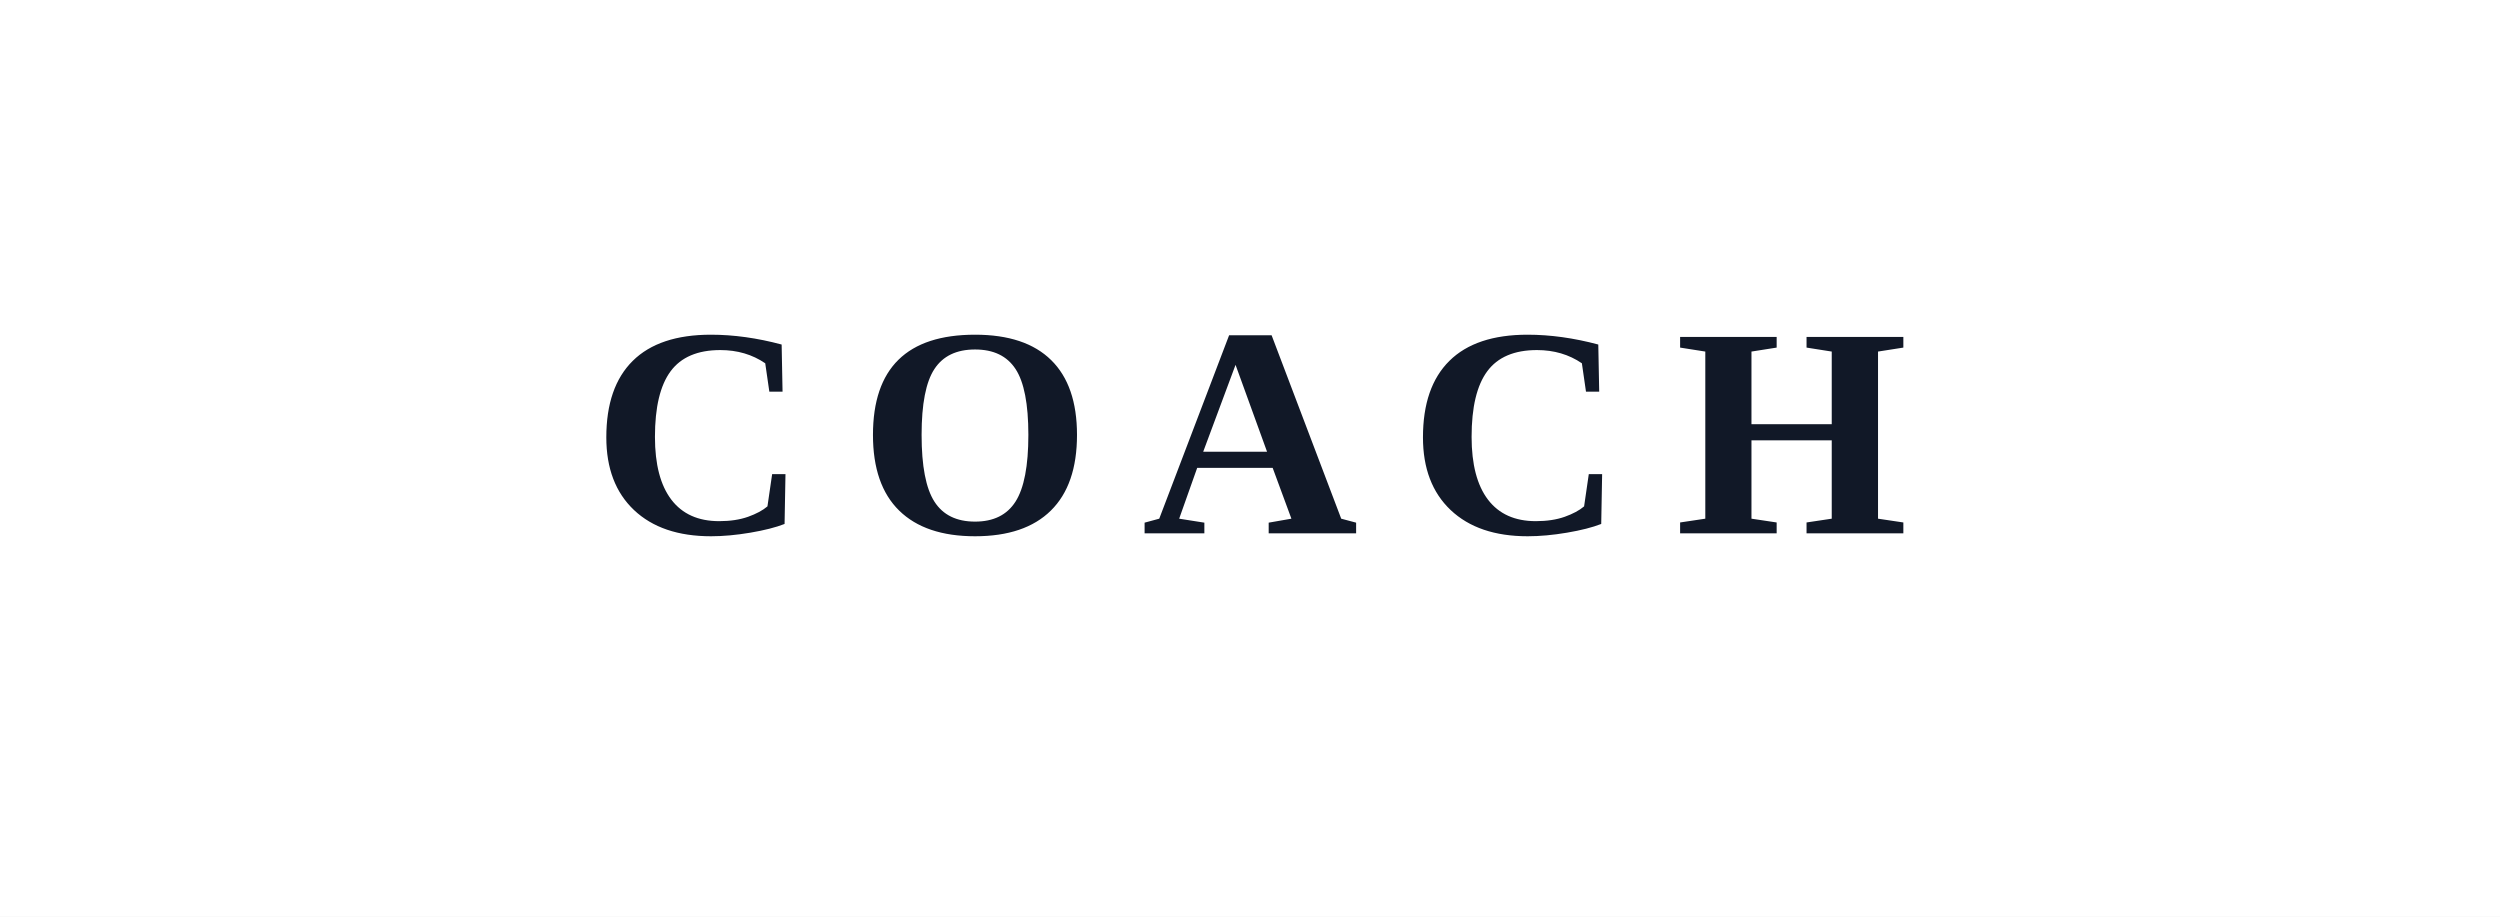
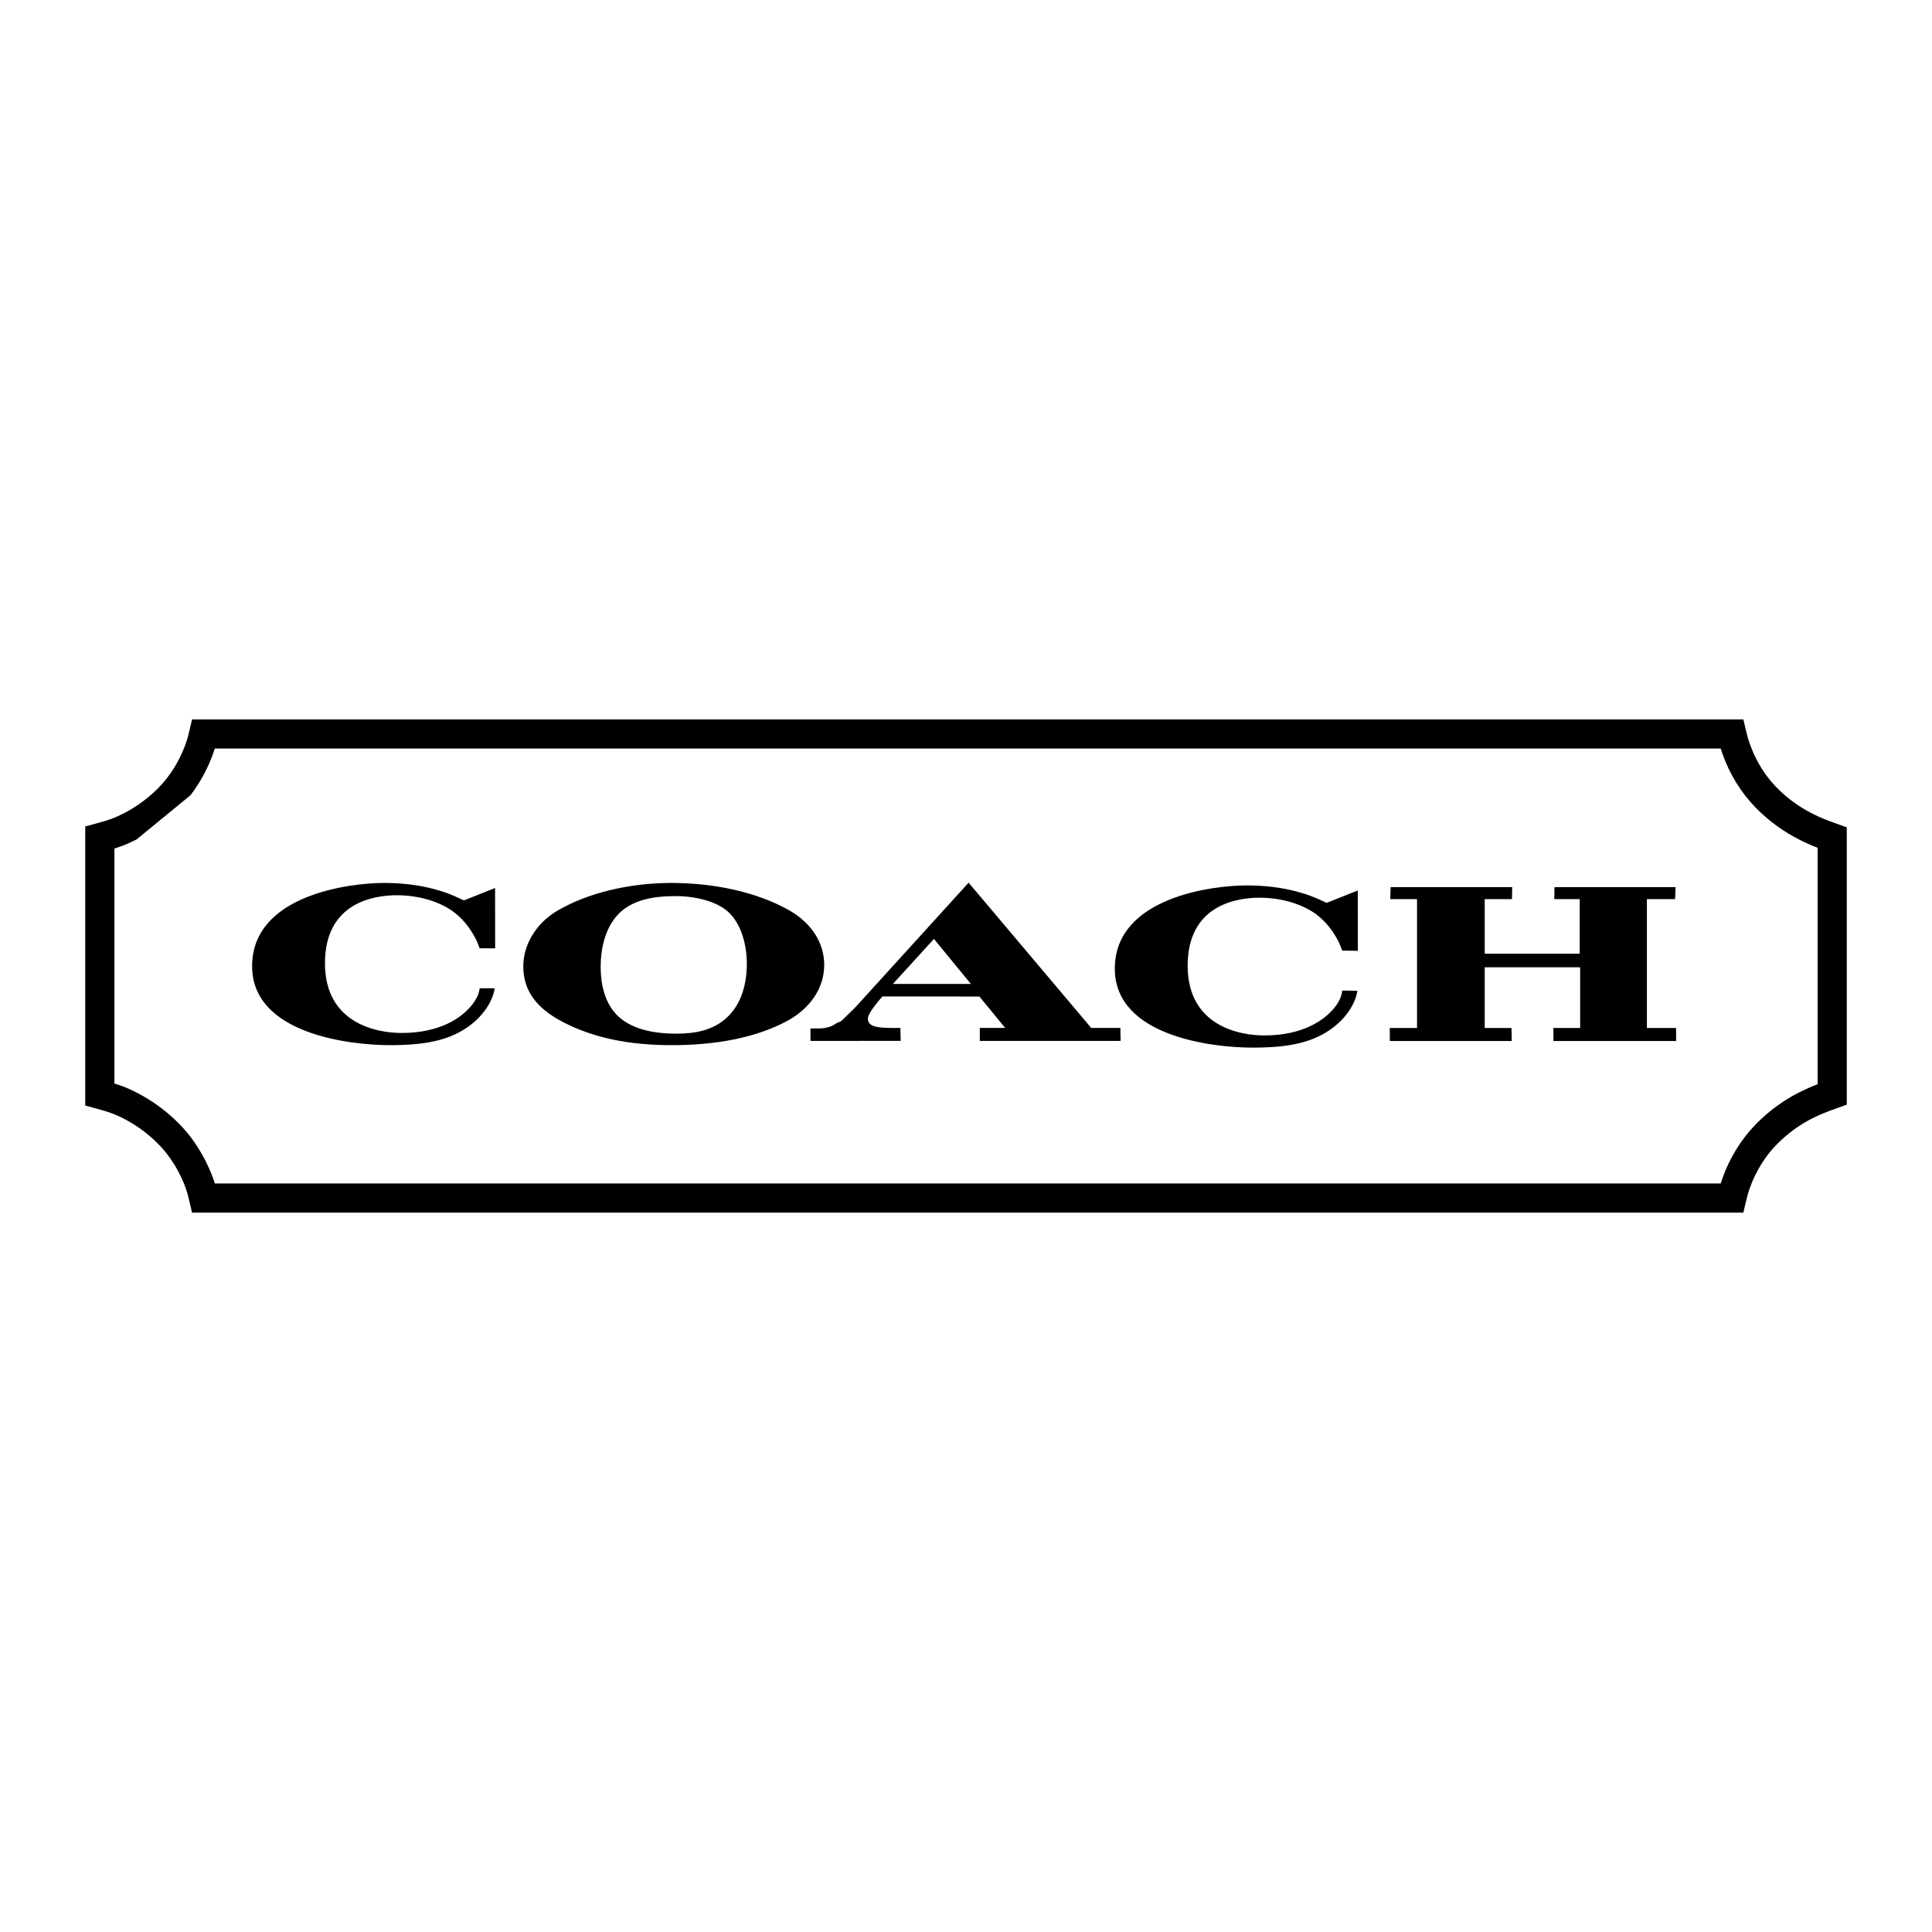
- <svg xmlns="http://www.w3.org/2000/svg" width="600" height="220" viewBox="0 0 600 220" role="img" aria-labelledby="title desc">
-   <rect width="600" height="220" fill="#fff" />
-   <text x="300" y="128" fill="#111827" font-family="Georgia, 'Times New Roman', serif" font-size="72" font-weight="700" letter-spacing="12" text-anchor="middle">COACH</text>
+ <svg xmlns="http://www.w3.org/2000/svg" width="2500" height="2500" viewBox="0 0 192.756 192.756">
+   <path fill-rule="evenodd" clip-rule="evenodd" fill="#fff" d="M0 0h192.756v192.756H0V0z" />
+   <path d="M18.538 118.576l.002.009-.002-.009.002.009.003.009c.083.238.136.399.171.526.03.11.088.35.182.744l.266 1.119H173.937l.262-1.125c.074-.318.127-.528.176-.697.053-.188.105-.352.178-.562.305-.871.725-1.742 1.225-2.534.074-.119.176-.269.301-.447.119-.173.221-.312.297-.413l.004.001.004-.007.006-.011c.791-1.027 1.842-1.992 3.002-2.774a13.139 13.139 0 0 1 1.374-.812l.002.003.006-.003.004-.006c.453-.228.816-.393 1.197-.548a31.33 31.33 0 0 1 1.314-.488l.965-.346V82.542l-.965-.345a31.566 31.566 0 0 1-1.299-.484 16.502 16.502 0 0 1-1.213-.559 13.49 13.49 0 0 1-3.355-2.419 11.426 11.426 0 0 1-1.027-1.158l-.012-.023-.004-.004-.004.003a11.958 11.958 0 0 1-1.617-2.869c-.09-.224-.156-.401-.199-.524v-.005l-.004-.008a8.367 8.367 0 0 1-.182-.564v-.006c-.053-.188-.104-.39-.172-.677l-.264-1.125H19.162l-.266 1.125c-.083.352-.138.579-.176.717l-.002-.001a9.652 9.652 0 0 1-.175.542 12.706 12.706 0 0 1-1.527 2.99c-.062.09-.163.228-.297.402h-.001l-.003.006-.009.01-.024.032-.022.037c-.78.998-1.803 1.932-2.941 2.699l.002.003c-.234.157-.464.302-.684.432h-.006c-.235.139-.465.266-.69.38l-.001-.003-.005.003-.006.006c-.457.231-.81.393-1.205.539-.393.145-.86.284-1.545.47l-1.074.292V110.3l1.074.293c.695.189 1.168.331 1.561.475.398.146.746.306 1.189.528a13.518 13.518 0 0 1 3.891 3.001c.165.186.327.381.484.586l.011.022.003.005.004-.004a13.116 13.116 0 0 1 1.643 2.904c.05.124.107.275.169.457l.004.009z" />
+   <path d="M13.628 83.748l5.393-4.421a.008.008 0 0 0 0 0l.001-.001a16.983 16.983 0 0 0 .752-1.093 15.681 15.681 0 0 0 1.519-3.132c.049-.143.094-.274.138-.418h150.243c.041.128.086.264.143.424v.005l.002.008.002-.001c.092.265.17.474.232.632.076.189.164.398.27.631a14.853 14.853 0 0 0 1.771 2.962l.012.023.004.005.004-.003c.184.237.383.476.598.718.221.251.443.486.664.705a16.454 16.454 0 0 0 4.094 2.953 18.773 18.773 0 0 0 1.875.839v23.59c-.154.06-.307.119-.463.183-.424.173-.848.366-1.404.647l-.002-.002-.006.002-.006.006a15.359 15.359 0 0 0-1.695.996c-1.4.943-2.682 2.125-3.666 3.4l-.002-.002-.004.007-.006.012c-.16.207-.295.388-.398.537-.104.147-.227.337-.367.561a15.3 15.3 0 0 0-1.653 3.556H21.432c-.046-.156-.091-.286-.139-.425l-.003-.009a13.388 13.388 0 0 0-.5-1.228 16.058 16.058 0 0 0-1.788-2.998l-.011-.022-.004-.005-.003.003c-.18-.233-.379-.472-.593-.713a15.934 15.934 0 0 0-.668-.708 16.536 16.536 0 0 0-4.087-2.964 13.823 13.823 0 0 0-1.496-.664 13.658 13.658 0 0 0-.727-.246V84.662c.255-.08.486-.159.711-.242.496-.185.938-.385 1.504-.672z" fill="#fff" />
+   <path fill-rule="evenodd" clip-rule="evenodd" d="M141.377 89.707v12.852h-2.723l.014 1.301h12.158l-.023-1.301h-2.672v-6.051h9.521v6.051h-2.673l.011 1.301h12.24l-.011-1.301h-2.908V89.707h2.814l.047-1.199h-12.086l-.014 1.199h2.533v5.44h-9.474v-5.44h2.719l.021-1.199h-12.125l-.043 1.199h2.674zM78.656 90.774c2.276 1.267 3.576 3.264 3.576 5.492 0 2.327-1.421 4.419-3.859 5.683-2.975 1.545-6.789 2.327-11.344 2.327-4.347 0-7.883-.752-10.873-2.312-2.686-1.4-3.947-3.173-3.947-5.545 0-2.199 1.292-4.313 3.399-5.556 2.967-1.75 7.148-2.772 11.349-2.772 4.432 0 8.589.953 11.699 2.683zm-16.779.25c-1.248 1.152-1.946 3.106-1.946 5.446 0 2.525.827 4.41 2.385 5.432 1.258.824 2.977 1.227 5.147 1.227 2.102 0 3.602-.408 4.812-1.393 1.451-1.18 2.237-3.139 2.237-5.577 0-2.196-.716-4.166-1.892-5.211-1.116-.99-3.139-1.543-5.215-1.543-2.362-.001-4.228.421-5.528 1.619zM49.395 88.597l-3.104 1.236c-1.33-.624-1.858-.822-2.97-1.126-1.502-.409-3.194-.615-5.032-.615-3.333 0-13.136 1.169-13.136 8.305 0 6.734 9.674 7.878 13.754 7.878 3.393 0 5.718-.438 7.62-1.712 1.561-1.044 2.506-2.464 2.784-3.71.014-.056.023-.14.039-.251l-1.494-.007c-.037.361-.191.935-.726 1.617-1.043 1.336-3.223 2.847-7.057 2.847-2.444 0-7.651-.914-7.651-6.964 0-6.045 4.893-6.777 7.162-6.777 2.165 0 4.271.618 5.672 1.661a7.364 7.364 0 0 1 1.831 2.036c.363.588.449.759.769 1.593l1.544.009-.005-6.02zM80.858 102.605l.238.005c.214-.02.368 0 .492 0 .504 0 1.219-.059 1.787-.469.298-.213.386-.091.717-.422.444-.444 1.078-1.03 1.438-1.428l11.109-12.227 12.232 14.493h2.908l.027 1.297h-14.05v-1.297h2.531l-2.568-3.131-9.673-.012s-1.454 1.595-1.454 2.204c0 .859.944.977 3.236.938l.035 1.29-8.999.007-.006-1.248zm16.004-4.439l-3.682-4.49-4.094 4.49h7.776zM135.467 88.843l-3.104 1.236c-1.33-.623-1.859-.822-2.971-1.125-1.504-.409-3.195-.615-5.033-.615-3.332 0-13.135 1.169-13.135 8.303 0 6.736 9.674 7.879 13.754 7.879 3.393 0 5.715-.438 7.619-1.711 1.562-1.043 2.508-2.465 2.785-3.71.014-.056.023-.139.039-.251l-1.506-.02c-.035.362-.18.947-.715 1.631-1.043 1.333-3.223 2.846-7.057 2.846-2.443 0-7.65-.916-7.65-6.966 0-6.043 4.893-6.776 7.16-6.776 2.166 0 4.271.62 5.672 1.663a7.347 7.347 0 0 1 1.832 2.035c.363.588.439.749.758 1.581l1.555.021-.003-6.021z" />
</svg>
